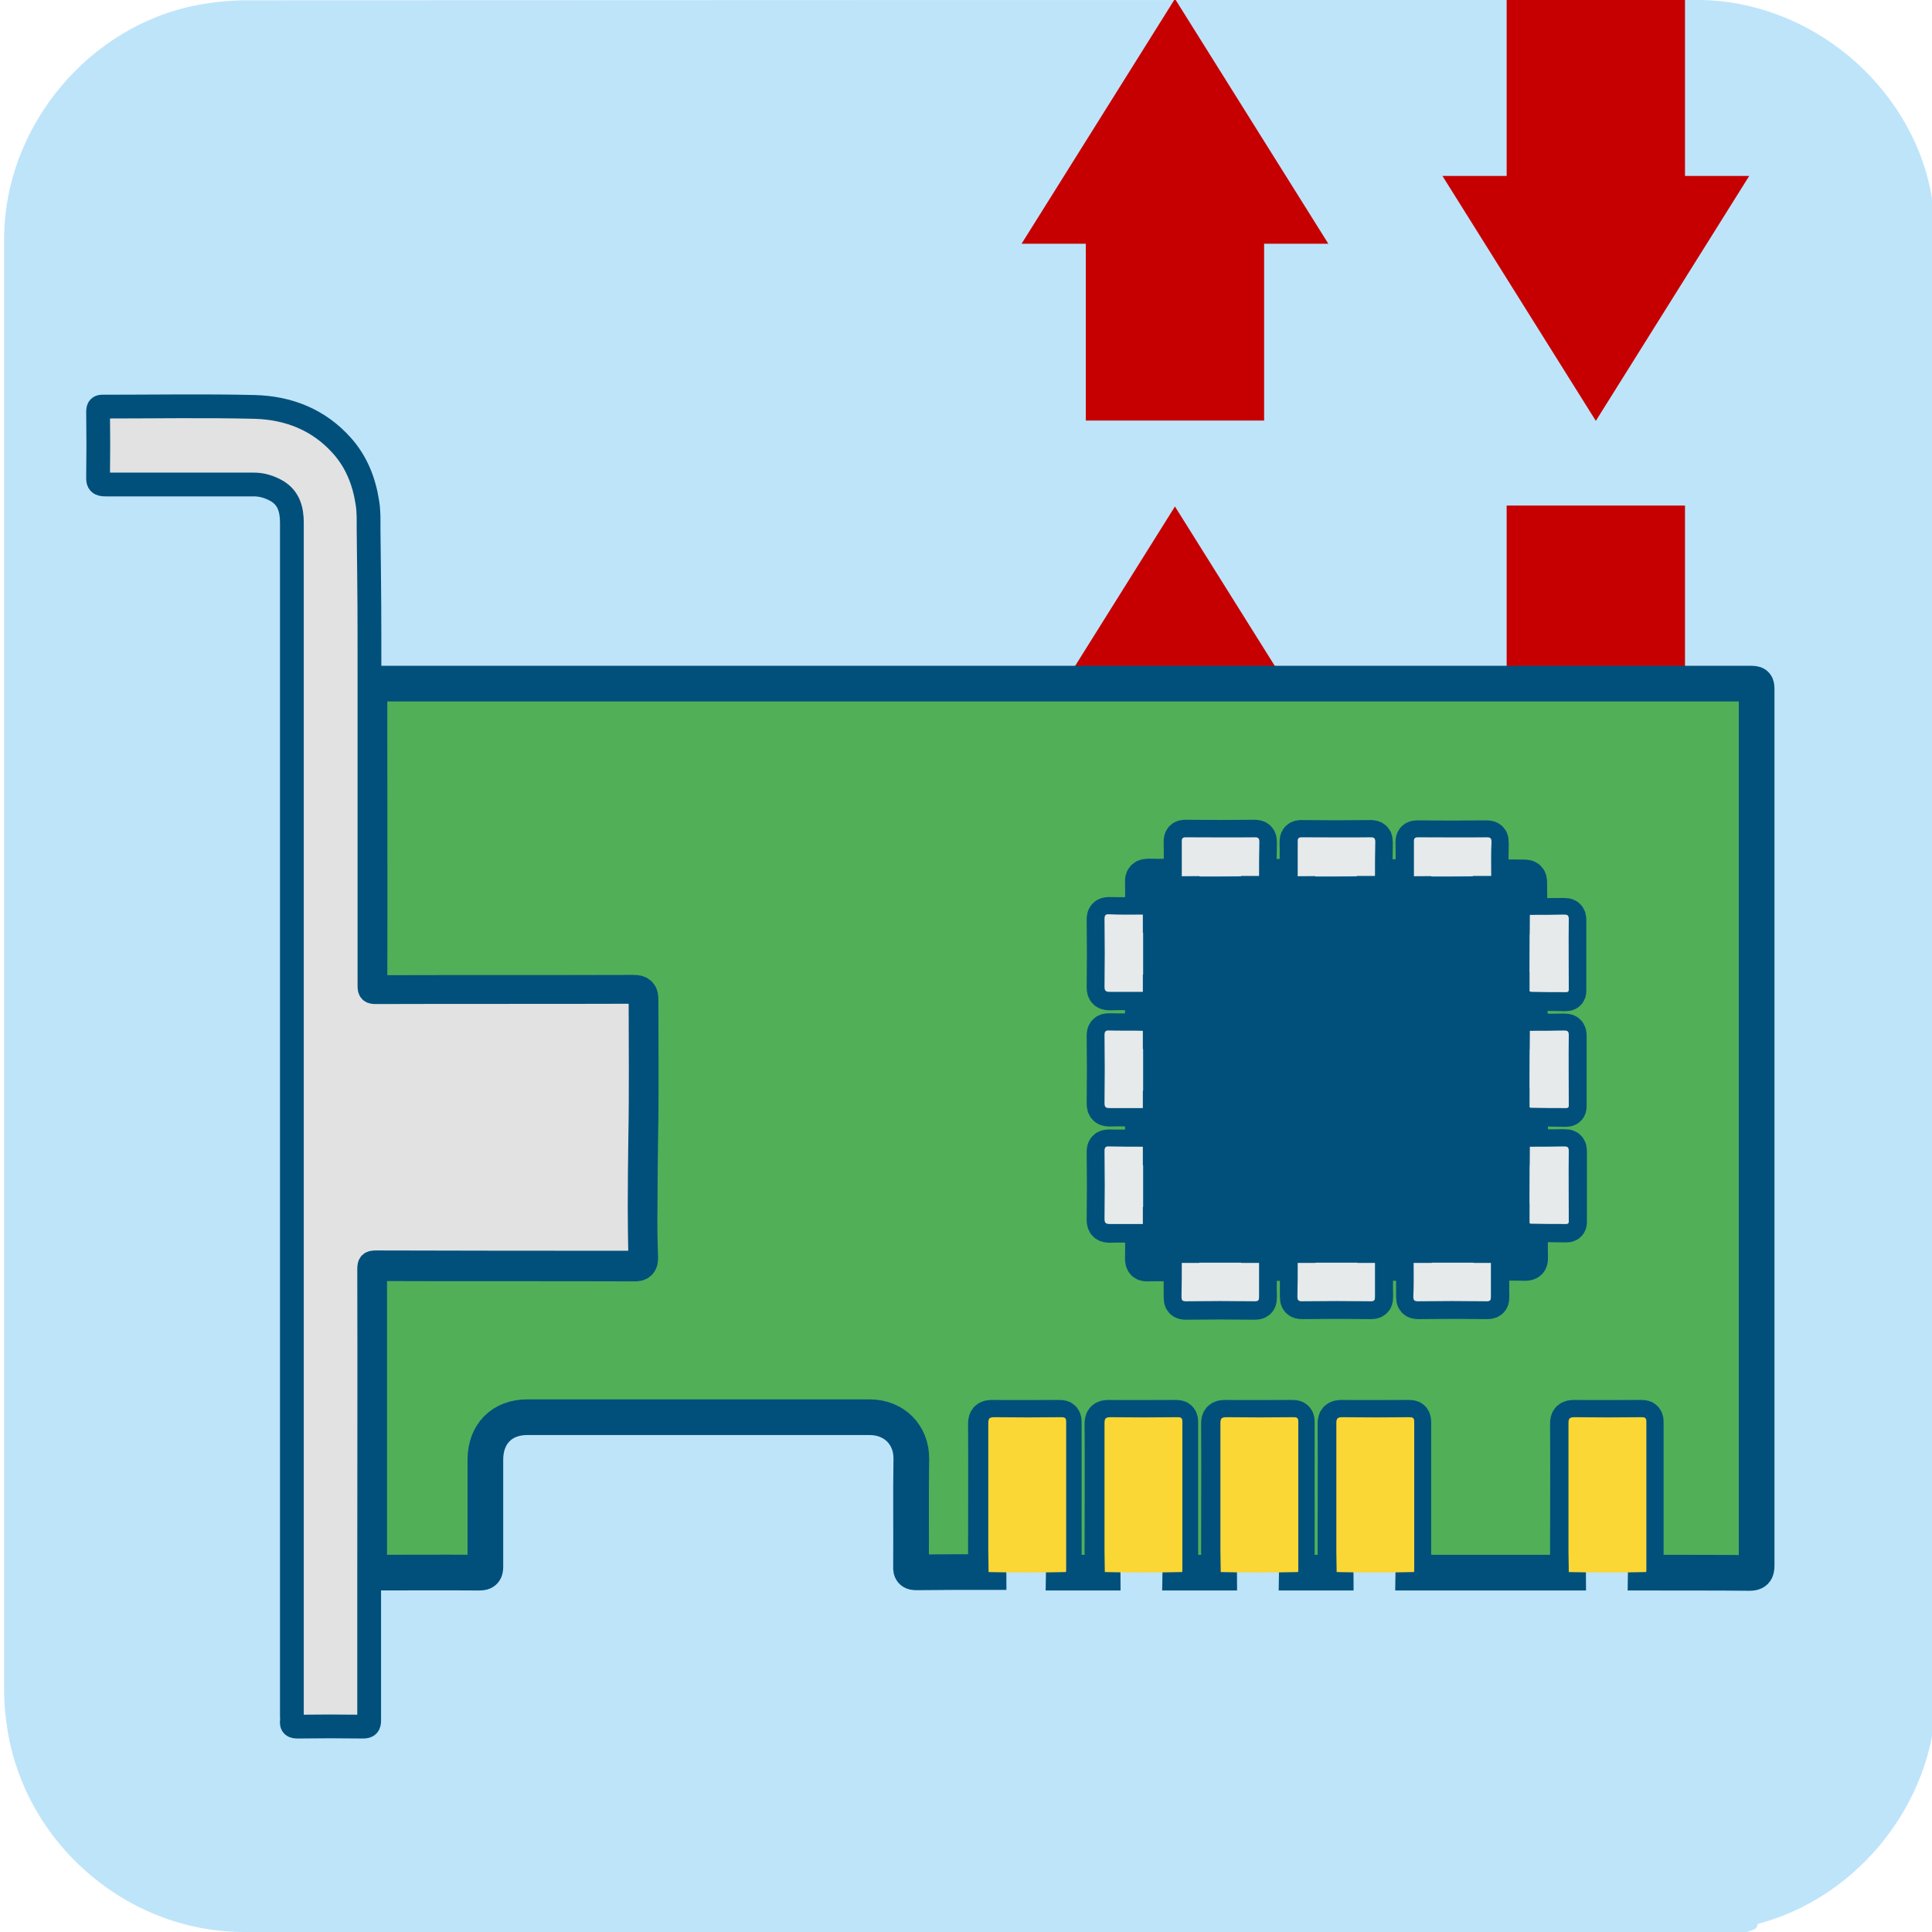
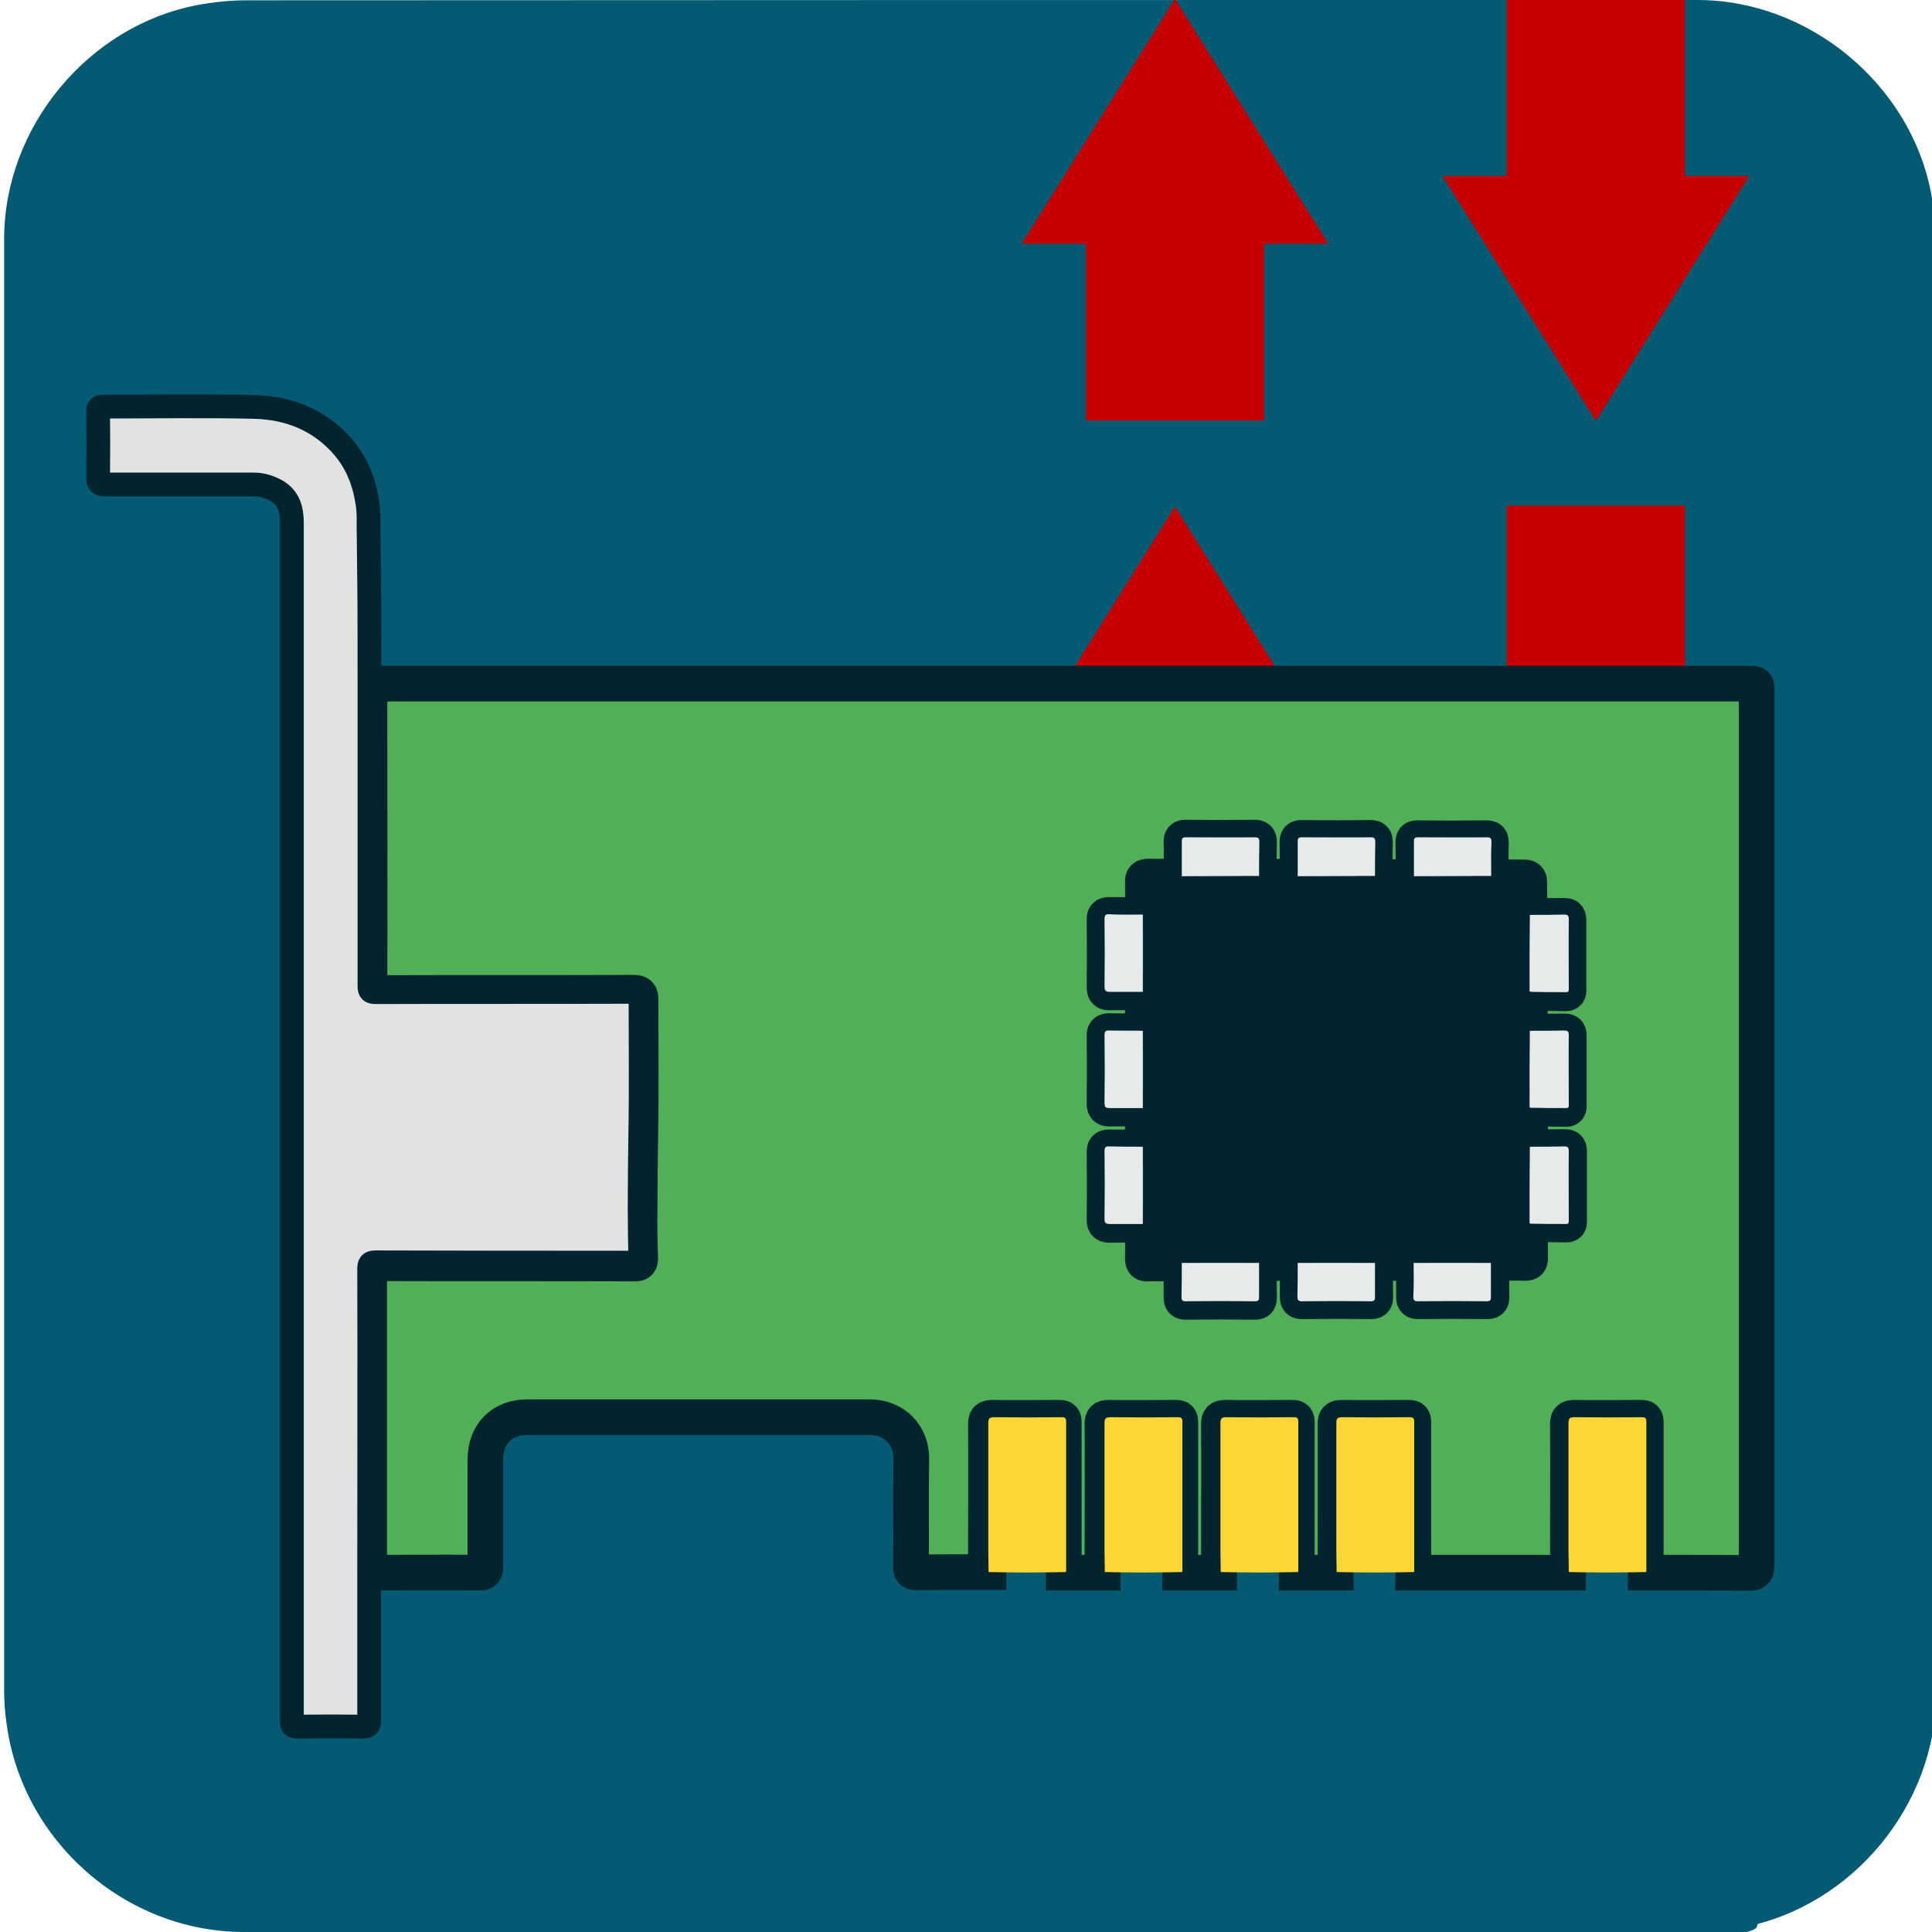
<svg xmlns="http://www.w3.org/2000/svg" viewBox="0 0 650 650" overflow="hidden" preserveAspectRatio="xMidYMid meet" id="eaf-acf1-0">
  <defs>
    <clipPath id="eaf-acf1-1">
      <rect x="0" y="0" width="650" height="650" />
    </clipPath>
    <style>#eaf-acf1-0 * {animation: 3000ms linear infinite normal both running;offset-rotate:0deg}@keyframes eaf-acf1-2{0%,100%{transform:none;offset-path:path("m395.3 156l0 -341.949")}}@keyframes eaf-acf1-3{0%{offset-distance:0%}100%{offset-distance:100%}}@keyframes eaf-acf1-4{0%,100%{transform:translate(-382.9px,14.2px)}}@keyframes eaf-acf1-5{0%,100%{transform:none;offset-path:path("m536.9 -184.95l0 249.95l0 91")}}@keyframes eaf-acf1-6{0%{offset-distance:0%}71.1%{offset-distance:73.31%}100%{offset-distance:100%}}@keyframes eaf-acf1-7{0%,100%{transform:translate(-524.5px,184.05px)}}@keyframes eaf-acf1-8{0%,100%{transform:none;offset-path:path("m311.995 358.796l0 -40.092l0 40.092")}}@keyframes eaf-acf1-9{0%{offset-distance:0%;animation-timing-function:ease-in-out}50%{offset-distance:50%;animation-timing-function:ease-in-out}100%{offset-distance:100%}}@keyframes eaf-acf1-10{0%,100%{transform:translate(-311.9947px,-358.7959px)}}</style>
  </defs>
  <g clip-path="url('#eaf-acf1-1')" style="isolation: isolate;">
    <g>
-       <path fill="#bee4fa" d="m651.4 325.1c0 81.6 0 163.1 0 244.7c0 37.4 -28.2 71.6 -65 78.6c-5.5 1 -11.1 1.6 -16.6 1.6c-162.6 0 -325.2 0 -487.7 0c-39.9 0 -74.7 -30.6 -79.9 -70.2c-0.5 -3.5 -0.8 -7 -0.8 -10.6c0 -163 0 -326 0 -488.9c0 -37.4 28.2 -71.6 65 -78.6c5.4 -1 11.1 -1.6 16.6 -1.6c162.7 -0.1 325.4 -0.1 488.1 -0.1c37.4 0 71.6 28.2 78.6 65c1 5.4 1.6 11.1 1.6 16.6c0.1 81.2 0.1 162.3 0.1 243.5l0 0l0 0z" />
+       <path fill="#045a73" d="m651.4 325.1c0 81.6 0 163.1 0 244.7c0 37.4 -28.2 71.6 -65 78.6c-5.5 1 -11.1 1.6 -16.6 1.6c-162.6 0 -325.2 0 -487.7 0c-39.9 0 -74.7 -30.6 -79.9 -70.2c-0.5 -3.5 -0.8 -7 -0.8 -10.6c0 -163 0 -326 0 -488.9c0 -37.4 28.2 -71.6 65 -78.6c5.4 -1 11.1 -1.6 16.6 -1.6c162.7 -0.1 325.4 -0.1 488.1 -0.1c37.4 0 71.6 28.2 78.6 65c1 5.4 1.6 11.1 1.6 16.6c0.1 81.2 0.1 162.3 0.1 243.5l0 0l0 0z" />
      <g transform="translate(12.4 170.1999)" style="animation-name: eaf-acf1-2, eaf-acf1-3, eaf-acf1-4; animation-composition: replace, add, add;">
        <polygon points="434.5,82.6 382.9,0.2 331.3,82.6 352.9,82.6 352.9,142.1 412.9,142.1 412.9,82.6" fill="#c60000" />
        <polygon points="434.5,253.4 382.9,171 331.3,253.4 352.9,253.4 352.9,312.9 412.9,312.9 412.9,253.4" fill="#c60000" />
        <polygon points="434.5,424.2 382.9,341.8 331.3,424.2 352.9,424.2 352.9,483.7 412.9,483.7 412.9,424.2" fill="#c60000" />
        <polygon points="434.5,-429.7 382.9,-512.1 331.3,-429.7 352.9,-429.7 352.9,-370.3 412.9,-370.3 412.9,-429.7" fill="#c60000" />
        <polygon points="434.5,-258.9 382.9,-341.3 331.3,-258.9 352.9,-258.9 352.9,-199.5 412.9,-199.5 412.9,-258.9" fill="#c60000" />
        <polygon points="434.5,-88.2 382.9,-170.6 331.3,-88.2 352.9,-88.2 352.9,-28.7 412.9,-28.7 412.9,-88.2" fill="#c60000" />
      </g>
      <g transform="translate(12.4 -0.9)" style="animation-name: eaf-acf1-5, eaf-acf1-6, eaf-acf1-7; animation-composition: replace, add, add;">
        <polygon points="472.9,230.5 524.5,312.9 576.1,230.5 554.5,230.5 554.5,171 494.5,171 494.5,230.5" fill="#c60000" />
        <polygon points="472.9,60.1 524.5,142.5 576.1,60.1 554.5,60.1 554.5,0.6 494.5,0.6 494.5,60.1" fill="#c60000" />
        <polygon points="472.9,-110.3 524.5,-27.9 576.1,-110.3 554.5,-110.3 554.5,-169.8 494.5,-169.8 494.5,-110.3" fill="#c60000" />
        <polygon points="472.9,-280.8 524.5,-198.3 576.1,-280.8 554.5,-280.8 554.5,-340.2 494.5,-340.2 494.5,-280.8" fill="#c60000" />
        <polygon points="472.9,-451.2 524.5,-368.8 576.1,-451.2 554.5,-451.2 554.5,-510.6 494.5,-510.6 494.5,-451.2" fill="#c60000" />
        <polygon points="472.9,-621.6 524.5,-539.2 576.1,-621.6 554.5,-621.6 554.5,-681 494.5,-681 494.5,-621.6" fill="#c60000" />
      </g>
-       <path fill="#bee4fa" d="m0 0l473.4 0q8.187 407.662 2.5 418.7c-5.687 11.038 -348.42 13.777 -340.359 0q8.061 -13.777 -135.541 -418.7z" transform="translate(115.1 229.7)" />
+       <path fill="#045a73" d="m0 0l473.4 0q8.187 407.662 2.5 418.7c-5.687 11.038 -348.42 13.777 -340.359 0q8.061 -13.777 -135.541 -418.7z" transform="translate(115.1 229.7)" />
      <g transform="translate(0 0)" style="animation-name: eaf-acf1-8, eaf-acf1-9, eaf-acf1-10; animation-composition: replace, add, add;">
-         <path fill="#51af58" stroke="#01507b" stroke-width="12" stroke-miterlimit="10" d="m332.6 528.9c-8.1 0 -16.1 0 -24.2 0.1c-1.5 0 -2 -0.3 -1.9 -1.9c0.1 -12.1 -0.1 -24.2 0.1 -36.3c0.1 -7.8 -5.5 -14 -14.1 -14c-38.4 0 -76.7 0 -115.1 0c-8.5 0 -14.1 5.6 -14.1 14.3c0 12 0 23.9 0 35.9c0 1.6 -0.3 2.1 -2 2.1c-12.4 -0.1 -24.7 0 -37.1 0c0 -33.9 0 -67.9 0 -101.8c0 -1.9 0.5 -2.3 2.3 -2.3c29 0.1 58 0 87 0.1c1.5 0 1.9 -0.3 1.9 -1.9c-0.2 -5.6 -0.3 -11.2 -0.2 -16.8c0 -7.8 0.1 -15.6 0.2 -23.4c0.3 -15.5 0.1 -31 0.1 -46.6c0 -1.8 -0.3 -2.4 -2.3 -2.4c-28.9 0.1 -57.9 0 -86.8 0.1c-1.7 0 -2.1 -0.4 -2.1 -2.1c0.1 -30 0 -60.1 0 -90.1c0 -4 0 -7.9 0 -11.9c0.8 0 1.6 0 2.3 0c150.2 0 311.6 0 461.8 0c2.6 0 2.6 0 2.6 2.5c0 98.1 0 196.2 0 294.2c0 2 -0.5 2.5 -2.5 2.5c-7.9 -0.1 -27 -0.1 -34.9 -0.1c0 -0.1 0.1 -0.3 0.1 -0.4c0 -16.8 0 -33.6 0 -50.3c0 -1.4 -0.6 -1.4 -1.7 -1.4c-7.5 0 -15 0.1 -22.4 0c-1.6 0 -2.1 0.4 -2.1 2c0.1 14.4 0 28.7 0 43.1c0 2.3 0.1 4.7 0.1 7c-17.4 0 -34.8 0 -52.2 0c0 -0.1 0.1 -0.3 0.1 -0.4c0 -16.8 0 -33.6 0 -50.3c0 -1.4 -0.6 -1.4 -1.7 -1.4c-7.5 0 -15 0.1 -22.4 0c-1.6 0 -2.1 0.4 -2.1 2c0.1 14.4 0 28.7 0 43.1c0 2.3 0.1 4.7 0.1 7c-4.4 0 -8.8 0 -13.2 0c0 -0.1 0.1 -0.3 0.1 -0.4c0 -16.8 0 -33.6 0 -50.3c0 -1.4 -0.6 -1.4 -1.7 -1.4c-7.5 0 -15 0.1 -22.4 0c-1.6 0 -2.1 0.4 -2.1 2c0.1 14.4 0 28.7 0 43.1c0 2.3 0.1 4.7 0.1 7c-4.4 0 -8.8 0 -13.2 0c0 -0.1 0.1 -0.3 0.1 -0.4c0 -16.8 0 -33.6 0 -50.3c0 -1.4 -0.6 -1.4 -1.7 -1.4c-7.5 0 -15 0.1 -22.4 0c-1.6 0 -2.1 0.4 -2.1 2c0.1 14.2 0 28.5 0 42.7c0 2.5 0.1 4.9 0.1 7.4c-4.4 0 -8.8 0 -13.2 0c0 -0.1 0.1 -0.3 0.1 -0.4c0 -16.8 0 -33.6 0 -50.3c0 -1.4 -0.6 -1.4 -1.7 -1.4c-7.5 0 -15 0.1 -22.4 0c-1.6 0 -2.1 0.4 -2.1 2c0.1 14.2 0 28.5 0 42.7c0.8 2.3 0.9 4.7 0.9 7.2zm104 -104c0 3.8 0 7.5 0 11.3c0 1.2 0.2 1.6 1.5 1.6c7.7 -0.1 15.5 -0.1 23.2 0c1.3 0 1.4 -0.5 1.4 -1.6c-0.1 -3.8 0 -7.5 0 -11.3c4.3 0 8.7 0 13 0c0 3.8 0 7.5 0 11.3c0 1.2 0.2 1.6 1.5 1.6c7.7 -0.1 15.5 -0.1 23.2 0c1.3 0 1.4 -0.5 1.4 -1.6c-0.1 -3.8 0 -7.5 0 -11.3c3.8 0 7.5 -0.1 11.3 0c1.3 0 1.7 -0.4 1.7 -1.6c-0.1 -3.9 0 -7.8 0 -11.7c0.2 0.1 0.3 0.3 0.5 0.3c3.9 0 7.8 0 11.7 0.1c1 0 0.9 -0.6 0.9 -1.3c0 -7.8 0 -15.6 0 -23.3c0 -1.3 -0.4 -1.5 -1.6 -1.5c-3.8 0.1 -7.7 0 -11.5 0.1c0 -4.4 0 -8.9 -0.1 -13.3c0.2 0.1 0.3 0.3 0.5 0.3c3.9 0 7.8 0 11.7 0.1c1 0 0.9 -0.6 0.9 -1.3c0 -7.8 0 -15.6 0 -23.3c0 -1.3 -0.4 -1.5 -1.6 -1.5c-3.8 0.1 -7.7 0 -11.5 0.1c0 -4.4 0 -8.9 -0.1 -13.3c0.2 0.1 0.3 0.3 0.5 0.3c3.9 0 7.8 0 11.7 0.1c1 0 0.9 -0.6 0.9 -1.3c0 -7.8 0 -15.6 0 -23.3c0 -1.3 -0.4 -1.5 -1.6 -1.5c-3.8 0.1 -7.7 0 -11.5 0.1c0 -3.8 -0.1 -7.5 -0.1 -11.3c0 -1.3 -0.4 -1.7 -1.7 -1.7c-3.8 0 -7.5 -0.1 -11.3 -0.1c0 -3.8 0 -7.7 0.1 -11.5c0 -1.2 -0.2 -1.6 -1.5 -1.6c-7.7 0.1 -15.5 0.1 -23.2 0c-1.1 0 -1.4 0.3 -1.4 1.4c0.1 3.9 0 7.8 0 11.7c-4.3 0 -8.7 0 -13 -0.1c0 -3.8 0 -7.7 0.1 -11.5c0 -1.2 -0.2 -1.6 -1.5 -1.6c-7.7 0.1 -15.5 0.1 -23.2 0c-1.1 0 -1.4 0.3 -1.4 1.4c0.1 3.9 0 7.8 0 11.7c-4.3 0 -8.7 0 -13 -0.1c0 -3.8 0 -7.7 0.1 -11.5c0 -1.2 -0.3 -1.6 -1.5 -1.6c-7.7 0.1 -15.5 0.1 -23.2 0c-1.1 0 -1.4 0.3 -1.4 1.4c0.1 3.9 0 7.8 0 11.7c-3.6 0 -7.3 0.1 -10.9 0c-1.6 0 -2.2 0.3 -2.1 2c0.1 3.6 0 7.3 0 10.9c-3.8 0 -7.5 0.1 -11.3 0c-1.3 0 -1.6 0.4 -1.6 1.6c0.1 7.6 0.1 15.2 0 22.8c0 1.4 0.5 1.7 1.8 1.7c3.7 -0.1 7.4 0 11.1 0c0 4.3 0 8.7 0 13c-3.8 0 -7.5 0.1 -11.3 0c-1.3 0 -1.6 0.4 -1.6 1.6c0.1 7.6 0.1 15.2 0 22.8c0 1.4 0.5 1.7 1.8 1.7c3.7 -0.1 7.4 0 11.1 0c0 4.3 0 8.7 0 13c-3.8 0 -7.5 0.1 -11.3 0c-1.3 0 -1.6 0.4 -1.6 1.6c0.1 7.6 0.1 15.2 0 22.8c0 1.4 0.5 1.7 1.8 1.7c3.7 -0.1 7.4 0 11.1 0c0 3.8 0.1 7.5 0 11.3c0 1.4 0.4 1.8 1.7 1.7c3.8 -0.1 7.5 0 11.3 0c0 3.8 0 7.5 0 11.3c0 1.2 0.2 1.6 1.5 1.6c7.7 -0.1 15.5 -0.1 23.2 0c1.3 0 1.4 -0.5 1.4 -1.6c-0.1 -3.8 0 -7.5 0 -11.3c4.4 -0.2 8.7 -0.2 13 -0.2z" />
-         <path fill="#e2e2e2" stroke="#01507b" stroke-width="8" stroke-miterlimit="10" d="m124.3 229.7c0 4 0 7.9 0 11.9c0 30 0 60.1 0 90.1c0 1.7 0.4 2.1 2.1 2.1c28.9 -0.1 57.9 0 86.8 -0.1c2.1 0 2.4 0.7 2.3 2.4c0 15.5 0.2 31 -0.1 46.6c-0.1 7.8 -0.2 15.6 -0.2 23.4c0 5.6 0.1 11.2 0.2 16.8c0 1.6 -0.4 1.9 -1.9 1.9c-29 0 -58 0 -87 -0.1c-1.9 0 -2.3 0.4 -2.3 2.3c0.1 33.9 0 67.9 0 101.8c0 16.7 0 33.3 0 50c0 1.6 -0.4 2.1 -2.1 2.1c-7.3 -0.1 -14.6 -0.1 -21.9 0c-1.5 0 -2.2 -0.3 -2 -1.9c0.1 -0.5 0 -1 0 -1.6c0 -141.9 0 -259.6 0 -401.5c0 -4.4 -1 -8.4 -5.2 -10.8c-2.3 -1.3 -4.9 -2.1 -7.6 -2.1c-16.6 0 -33.3 0 -49.9 0c-2 0 -2.6 -0.5 -2.5 -2.5c0.1 -7.3 0.1 -14.6 0 -21.9c0 -1.5 0.4 -1.9 1.9 -1.8c16.9 0 33.8 -0.3 50.7 0.1c11.5 0.3 21.7 4.3 29.5 13.1c4.8 5.4 7.4 11.9 8.5 19.1c0.5 3 0.4 5.9 0.4 8.9c0.3 25.3 0.3 26.4 0.3 51.7z" />
+         <path fill="#51af58" stroke="#01242e" stroke-width="12" stroke-miterlimit="10" d="m332.6 528.9c-8.1 0 -16.1 0 -24.2 0.1c-1.5 0 -2 -0.3 -1.9 -1.9c0.1 -12.1 -0.1 -24.2 0.1 -36.3c0.1 -7.8 -5.5 -14 -14.1 -14c-38.4 0 -76.7 0 -115.1 0c-8.5 0 -14.1 5.6 -14.1 14.3c0 12 0 23.9 0 35.9c0 1.6 -0.3 2.1 -2 2.1c-12.4 -0.1 -24.7 0 -37.1 0c0 -33.9 0 -67.9 0 -101.8c0 -1.9 0.5 -2.3 2.3 -2.3c29 0.1 58 0 87 0.1c1.5 0 1.9 -0.3 1.9 -1.9c-0.2 -5.6 -0.3 -11.2 -0.2 -16.8c0 -7.8 0.1 -15.6 0.2 -23.4c0.3 -15.5 0.1 -31 0.1 -46.6c0 -1.8 -0.3 -2.4 -2.3 -2.4c-28.9 0.1 -57.9 0 -86.8 0.1c-1.7 0 -2.1 -0.4 -2.1 -2.1c0.1 -30 0 -60.1 0 -90.1c0 -4 0 -7.9 0 -11.9c0.8 0 1.6 0 2.3 0c150.2 0 311.6 0 461.8 0c2.6 0 2.6 0 2.6 2.5c0 98.1 0 196.2 0 294.2c0 2 -0.5 2.5 -2.5 2.5c-7.9 -0.1 -27 -0.1 -34.9 -0.1c0 -0.1 0.1 -0.3 0.1 -0.4c0 -16.8 0 -33.6 0 -50.3c0 -1.4 -0.6 -1.4 -1.7 -1.4c-7.5 0 -15 0.1 -22.4 0c-1.6 0 -2.1 0.4 -2.1 2c0.1 14.4 0 28.7 0 43.1c0 2.3 0.1 4.7 0.1 7c-17.4 0 -34.8 0 -52.2 0c0 -0.1 0.1 -0.3 0.1 -0.4c0 -16.8 0 -33.6 0 -50.3c0 -1.4 -0.6 -1.4 -1.7 -1.4c-7.5 0 -15 0.1 -22.4 0c-1.6 0 -2.1 0.4 -2.1 2c0.1 14.4 0 28.7 0 43.1c0 2.3 0.1 4.7 0.1 7c-4.4 0 -8.8 0 -13.2 0c0 -0.1 0.1 -0.3 0.1 -0.4c0 -16.8 0 -33.6 0 -50.3c0 -1.4 -0.6 -1.4 -1.7 -1.4c-7.5 0 -15 0.1 -22.4 0c-1.6 0 -2.1 0.4 -2.1 2c0.1 14.4 0 28.7 0 43.1c0 2.3 0.1 4.7 0.1 7c-4.4 0 -8.8 0 -13.2 0c0 -0.1 0.1 -0.3 0.1 -0.4c0 -16.8 0 -33.6 0 -50.3c0 -1.4 -0.6 -1.4 -1.7 -1.4c-7.5 0 -15 0.1 -22.4 0c-1.6 0 -2.1 0.4 -2.1 2c0.1 14.2 0 28.5 0 42.7c0 2.5 0.1 4.9 0.1 7.4c-4.4 0 -8.8 0 -13.2 0c0 -0.1 0.1 -0.3 0.1 -0.4c0 -16.8 0 -33.6 0 -50.3c0 -1.4 -0.6 -1.4 -1.7 -1.4c-7.5 0 -15 0.1 -22.4 0c-1.6 0 -2.1 0.4 -2.1 2c0.1 14.2 0 28.5 0 42.7c0.8 2.3 0.9 4.7 0.9 7.2zm104 -104c0 3.8 0 7.5 0 11.3c0 1.2 0.2 1.6 1.5 1.6c7.7 -0.1 15.5 -0.1 23.2 0c1.3 0 1.4 -0.5 1.4 -1.6c-0.1 -3.8 0 -7.5 0 -11.3c4.3 0 8.7 0 13 0c0 3.8 0 7.5 0 11.3c0 1.2 0.2 1.6 1.5 1.6c7.7 -0.1 15.5 -0.1 23.2 0c1.3 0 1.4 -0.5 1.4 -1.6c-0.1 -3.8 0 -7.5 0 -11.3c3.8 0 7.5 -0.1 11.3 0c1.3 0 1.7 -0.4 1.7 -1.6c-0.1 -3.9 0 -7.8 0 -11.7c0.2 0.1 0.3 0.3 0.5 0.3c3.9 0 7.8 0 11.7 0.1c1 0 0.9 -0.6 0.9 -1.3c0 -7.8 0 -15.6 0 -23.3c0 -1.3 -0.4 -1.5 -1.6 -1.5c-3.8 0.1 -7.7 0 -11.5 0.1c0 -4.4 0 -8.9 -0.1 -13.3c0.2 0.1 0.3 0.3 0.5 0.3c3.9 0 7.8 0 11.7 0.1c1 0 0.9 -0.6 0.9 -1.3c0 -7.8 0 -15.6 0 -23.3c0 -1.3 -0.4 -1.5 -1.6 -1.5c-3.8 0.1 -7.7 0 -11.5 0.1c0 -4.4 0 -8.9 -0.1 -13.3c0.2 0.1 0.3 0.3 0.5 0.3c3.9 0 7.8 0 11.7 0.1c1 0 0.9 -0.6 0.9 -1.3c0 -7.8 0 -15.6 0 -23.3c0 -1.3 -0.4 -1.5 -1.6 -1.5c-3.8 0.1 -7.7 0 -11.5 0.1c0 -3.8 -0.1 -7.5 -0.1 -11.3c0 -1.3 -0.4 -1.7 -1.7 -1.7c-3.8 0 -7.5 -0.1 -11.3 -0.1c0 -3.8 0 -7.7 0.1 -11.5c0 -1.2 -0.2 -1.6 -1.5 -1.6c-7.7 0.1 -15.5 0.1 -23.2 0c-1.1 0 -1.4 0.3 -1.4 1.4c0.1 3.9 0 7.8 0 11.7c-4.3 0 -8.7 0 -13 -0.1c0 -3.8 0 -7.7 0.1 -11.5c0 -1.2 -0.2 -1.6 -1.5 -1.6c-7.7 0.1 -15.5 0.1 -23.2 0c-1.1 0 -1.4 0.3 -1.4 1.4c0.1 3.9 0 7.8 0 11.7c-4.3 0 -8.7 0 -13 -0.1c0 -3.8 0 -7.7 0.1 -11.5c0 -1.2 -0.3 -1.6 -1.5 -1.6c-7.7 0.1 -15.5 0.1 -23.2 0c-1.1 0 -1.4 0.3 -1.4 1.4c0.1 3.9 0 7.8 0 11.7c-3.6 0 -7.3 0.1 -10.9 0c-1.6 0 -2.2 0.3 -2.1 2c0.1 3.6 0 7.3 0 10.9c-3.8 0 -7.5 0.1 -11.3 0c-1.3 0 -1.6 0.4 -1.6 1.6c0.1 7.6 0.1 15.2 0 22.8c0 1.4 0.5 1.7 1.8 1.7c3.7 -0.1 7.4 0 11.1 0c0 4.3 0 8.7 0 13c-3.8 0 -7.5 0.1 -11.3 0c-1.3 0 -1.6 0.4 -1.6 1.6c0.1 7.6 0.1 15.2 0 22.8c0 1.4 0.5 1.7 1.8 1.7c3.7 -0.1 7.4 0 11.1 0c0 4.3 0 8.7 0 13c-3.8 0 -7.5 0.1 -11.3 0c-1.3 0 -1.6 0.4 -1.6 1.6c0.1 7.6 0.1 15.2 0 22.8c0 1.4 0.5 1.7 1.8 1.7c3.7 -0.1 7.4 0 11.1 0c0 3.8 0.1 7.5 0 11.3c0 1.4 0.4 1.8 1.7 1.7c3.8 -0.1 7.5 0 11.3 0c0 3.8 0 7.5 0 11.3c0 1.2 0.2 1.6 1.5 1.6c7.7 -0.1 15.5 -0.1 23.2 0c1.3 0 1.4 -0.5 1.4 -1.6c-0.1 -3.8 0 -7.5 0 -11.3c4.4 -0.2 8.7 -0.2 13 -0.2z" />
+         <path fill="#e2e2e2" stroke="#01242e" stroke-width="8" stroke-miterlimit="10" d="m124.3 229.7c0 4 0 7.9 0 11.9c0 30 0 60.1 0 90.1c0 1.7 0.4 2.1 2.1 2.1c28.9 -0.1 57.9 0 86.8 -0.1c2.1 0 2.4 0.7 2.3 2.4c0 15.5 0.2 31 -0.1 46.6c-0.1 7.8 -0.2 15.6 -0.2 23.4c0 5.6 0.1 11.2 0.2 16.8c0 1.6 -0.4 1.9 -1.9 1.9c-29 0 -58 0 -87 -0.1c-1.9 0 -2.3 0.4 -2.3 2.3c0.1 33.9 0 67.9 0 101.8c0 16.7 0 33.3 0 50c0 1.6 -0.4 2.1 -2.1 2.1c-7.3 -0.1 -14.6 -0.1 -21.9 0c-1.5 0 -2.2 -0.3 -2 -1.9c0.1 -0.5 0 -1 0 -1.6c0 -141.9 0 -259.6 0 -401.5c0 -4.4 -1 -8.4 -5.2 -10.8c-2.3 -1.3 -4.9 -2.1 -7.6 -2.1c-16.6 0 -33.3 0 -49.9 0c-2 0 -2.6 -0.5 -2.5 -2.5c0.1 -7.3 0.1 -14.6 0 -21.9c0 -1.5 0.4 -1.9 1.9 -1.8c16.9 0 33.8 -0.3 50.7 0.1c11.5 0.3 21.7 4.3 29.5 13.1c4.8 5.4 7.4 11.9 8.5 19.1c0.5 3 0.4 5.9 0.4 8.9c0.3 25.3 0.3 26.4 0.3 51.7z" />
        <path fill="#fbd736" d="m332.6 528.9c0 -2.5 -0.1 -4.9 -0.1 -7.4c0 -14.2 0 -28.5 0 -42.7c0 -1.6 0.4 -2 2.1 -2c7.5 0.1 15 0.1 22.4 0c1 0 1.7 0.1 1.7 1.4c0 16.8 0 33.6 0 50.3c0 0.1 -0.1 0.3 -0.1 0.4c-8.7 0.2 -17.3 0.2 -26 0z" />
        <path fill="#fbd736" d="m371.7 528.9c0 -2.5 -0.1 -4.9 -0.1 -7.4c0 -14.2 0 -28.5 0 -42.7c0 -1.6 0.4 -2 2.1 -2c7.5 0.1 15 0.1 22.4 0c1 0 1.7 0.1 1.7 1.4c0 16.8 0 33.6 0 50.3c0 0.1 -0.1 0.3 -0.1 0.4c-8.8 0.2 -17.4 0.2 -26 0z" />
        <path fill="#fbd736" d="m410.7 528.9c0 -2.3 -0.1 -4.7 -0.1 -7c0 -14.4 0 -28.7 0 -43.1c0 -1.6 0.4 -2 2.1 -2c7.5 0.1 15 0.1 22.4 0c1 0 1.7 0.1 1.7 1.4c0 16.8 0 33.6 0 50.3c0 0.1 -0.1 0.3 -0.1 0.4c-8.8 0.2 -17.4 0.2 -26 0z" />
        <path fill="#fbd736" d="m449.7 528.9c0 -2.3 -0.1 -4.7 -0.1 -7c0 -14.4 0 -28.7 0 -43.1c0 -1.6 0.4 -2 2.1 -2c7.5 0.1 15 0.1 22.4 0c1 0 1.7 0.1 1.7 1.4c0 16.8 0 33.6 0 50.3c0 0.1 -0.1 0.3 -0.1 0.4c-8.7 0.2 -17.4 0.2 -26 0z" />
        <path fill="#fbd736" d="m527.8 528.9c0 -2.3 -0.1 -4.7 -0.1 -7c0 -14.4 0 -28.7 0 -43.1c0 -1.6 0.4 -2 2.1 -2c7.5 0.1 15 0.1 22.4 0c1 0 1.7 0.1 1.7 1.4c0 16.8 0 33.6 0 50.3c0 0.1 -0.1 0.3 -0.1 0.4c-8.8 0.2 -17.4 0.2 -26 0z" />
-         <path fill="#01507b" d="m514.6 372.5c0 4.4 0 8.9 0.1 13.3c0 8.6 0 17.2 -0.1 25.7c0 3.9 -0.1 7.8 0 11.7c0 1.3 -0.4 1.7 -1.7 1.6c-3.8 -0.1 -7.5 0 -11.3 0c-8.7 0 -17.4 0 -26 0c-4.3 0 -8.7 0 -13 0c-8.7 0 -17.4 0 -26 0c-4.3 0 -8.7 0 -13 0c-8.7 0 -17.4 0 -26 0c-3.8 0 -7.5 -0.1 -11.3 0c-1.4 0 -1.8 -0.4 -1.7 -1.7c0.1 -3.8 0 -7.5 0 -11.3c0 -8.7 0 -17.4 0 -26c0 -4.3 0 -8.7 0 -13c0 -8.7 0 -17.4 0 -26c0 -4.3 0 -8.7 0 -13c0 -8.7 0 -17.4 0 -26c0 -3.6 0.1 -7.3 0 -10.9c-0.1 -1.7 0.5 -2.1 2.1 -2c3.6 0.1 7.3 0 10.9 0c8.7 0 17.4 0 26 -0.1c4.3 0 8.7 0 13 0.1c8.7 0 17.4 0 26 -0.1c4.3 0 8.7 0 13 0.1c8.7 0 17.4 0 26 -0.1c3.8 0 7.5 0.1 11.3 0.1c1.3 0 1.7 0.4 1.7 1.7c0 3.8 0.1 7.5 0.1 11.3c0 8.6 0 17.2 -0.1 25.7c0 4.4 0 8.9 0.1 13.3c0 8.4 0 17 -0.1 25.6z" />
+         <path fill="#01242e" d="m514.6 372.5c0 4.4 0 8.9 0.1 13.3c0 8.6 0 17.2 -0.1 25.7c0 3.9 -0.1 7.8 0 11.7c0 1.3 -0.4 1.7 -1.7 1.6c-3.8 -0.1 -7.5 0 -11.3 0c-8.7 0 -17.4 0 -26 0c-4.3 0 -8.7 0 -13 0c-8.7 0 -17.4 0 -26 0c-4.3 0 -8.7 0 -13 0c-8.7 0 -17.4 0 -26 0c-3.8 0 -7.5 -0.1 -11.3 0c-1.4 0 -1.8 -0.4 -1.7 -1.7c0.1 -3.8 0 -7.5 0 -11.3c0 -8.7 0 -17.4 0 -26c0 -4.3 0 -8.7 0 -13c0 -8.7 0 -17.4 0 -26c0 -4.3 0 -8.7 0 -13c0 -8.7 0 -17.4 0 -26c0 -3.6 0.1 -7.3 0 -10.9c-0.1 -1.7 0.5 -2.1 2.1 -2c3.6 0.1 7.3 0 10.9 0c8.7 0 17.4 0 26 -0.1c4.3 0 8.7 0 13 0.1c8.7 0 17.4 0 26 -0.1c4.3 0 8.7 0 13 0.1c8.7 0 17.4 0 26 -0.1c3.8 0 7.5 0.1 11.3 0.1c1.3 0 1.7 0.4 1.7 1.7c0 3.8 0.1 7.5 0.1 11.3c0 8.6 0 17.2 -0.1 25.7c0 4.4 0 8.9 0.1 13.3c0 8.4 0 17 -0.1 25.6z" />
        <path fill="#e6eaeb" d="m423.6 294.7c-8.7 0 -17.4 0 -26 0.1c0 -3.9 0 -7.8 0 -11.7c0 -1.1 0.3 -1.4 1.4 -1.4c7.7 0 15.5 0.1 23.2 0c1.2 0 1.5 0.4 1.5 1.6c-0.1 3.7 -0.1 7.6 -0.1 11.4z" />
        <path fill="#e6eaeb" d="m462.6 294.7c-8.7 0 -17.4 0 -26 0.1c0 -3.9 0 -7.8 0 -11.7c0 -1.1 0.3 -1.4 1.4 -1.4c7.7 0 15.5 0.1 23.2 0c1.2 0 1.5 0.4 1.5 1.6c-0.1 3.7 -0.1 7.6 -0.1 11.4z" />
        <path fill="#e6eaeb" d="m501.7 294.7c-8.7 0 -17.4 0 -26 0.1c0 -3.9 0 -7.8 0 -11.7c0 -1.1 0.3 -1.4 1.4 -1.4c7.7 0 15.5 0.1 23.2 0c1.2 0 1.5 0.4 1.5 1.6c-0.2 3.7 -0.1 7.6 -0.1 11.4z" />
        <path fill="#e6eaeb" d="m514.6 333.5c0 -8.6 0 -17.2 0.1 -25.7c3.8 0 7.7 0 11.5 -0.1c1.1 0 1.6 0.2 1.6 1.5c-0.1 7.8 0 15.6 0 23.3c0 0.7 0.1 1.3 -0.9 1.3c-3.9 0 -7.8 0 -11.7 -0.1c-0.2 0 -0.4 -0.1 -0.6 -0.2z" />
        <path fill="#e6eaeb" d="m514.6 372.5c0 -8.6 0 -17.2 0.1 -25.7c3.8 0 7.7 0 11.5 -0.1c1.1 0 1.6 0.2 1.6 1.5c-0.1 7.8 0 15.6 0 23.3c0 0.7 0.1 1.3 -0.9 1.3c-3.9 0 -7.8 0 -11.7 -0.1c-0.2 0.1 -0.4 -0.1 -0.6 -0.2z" />
        <path fill="#e6eaeb" d="m514.6 411.5c0 -8.6 0 -17.2 0.1 -25.7c3.8 0 7.7 0 11.5 -0.1c1.1 0 1.6 0.2 1.6 1.5c-0.1 7.8 0 15.6 0 23.3c0 0.7 0.1 1.3 -0.9 1.3c-3.9 0 -7.8 0 -11.7 -0.1c-0.2 0.1 -0.4 -0.1 -0.6 -0.2z" />
        <path fill="#e6eaeb" d="m384.5 307.7c0 8.7 0 17.4 0 26c-3.7 0 -7.4 0 -11.1 0c-1.3 0 -1.8 -0.3 -1.8 -1.7c0.1 -7.6 0.1 -15.2 0 -22.8c0 -1.2 0.3 -1.7 1.6 -1.6c3.8 0.2 7.6 0.1 11.3 0.1z" />
        <path fill="#e6eaeb" d="m384.5 346.8c0 8.7 0 17.4 0 26c-3.7 0 -7.4 0 -11.1 0c-1.3 0 -1.8 -0.2 -1.8 -1.7c0.1 -7.6 0.1 -15.2 0 -22.8c0 -1.2 0.3 -1.7 1.6 -1.6c3.8 0.1 7.6 0 11.3 0.1z" />
        <path fill="#e6eaeb" d="m384.5 385.8c0 8.7 0 17.4 0 26c-3.7 0 -7.4 0 -11.1 0c-1.3 0 -1.8 -0.3 -1.8 -1.7c0.1 -7.6 0.1 -15.2 0 -22.8c0 -1.2 0.3 -1.7 1.6 -1.6c3.8 0.1 7.6 0.1 11.3 0.1z" />
        <path fill="#e6eaeb" d="m397.6 424.9c8.7 0 17.4 0 26 0c0 3.8 0 7.5 0 11.3c0 1.1 -0.1 1.6 -1.4 1.6c-7.7 -0.1 -15.5 -0.1 -23.2 0c-1.3 0 -1.5 -0.4 -1.5 -1.6c0.1 -3.8 0.1 -7.6 0.1 -11.3z" />
        <path fill="#e6eaeb" d="m436.6 424.9c8.7 0 17.4 0 26 0c0 3.8 0 7.5 0 11.3c0 1.1 -0.1 1.6 -1.4 1.6c-7.7 -0.1 -15.5 -0.1 -23.2 0c-1.2 0 -1.5 -0.4 -1.5 -1.6c0.1 -3.8 0.1 -7.6 0.1 -11.3z" />
        <path fill="#e6eaeb" d="m475.6 424.9c8.7 0 17.4 0 26 0c0 3.8 0 7.5 0 11.3c0 1.1 -0.1 1.6 -1.4 1.6c-7.7 -0.1 -15.5 -0.1 -23.2 0c-1.2 0 -1.5 -0.4 -1.5 -1.6c0.2 -3.8 0.1 -7.6 0.1 -11.3z" />
      </g>
    </g>
  </g>
</svg>
